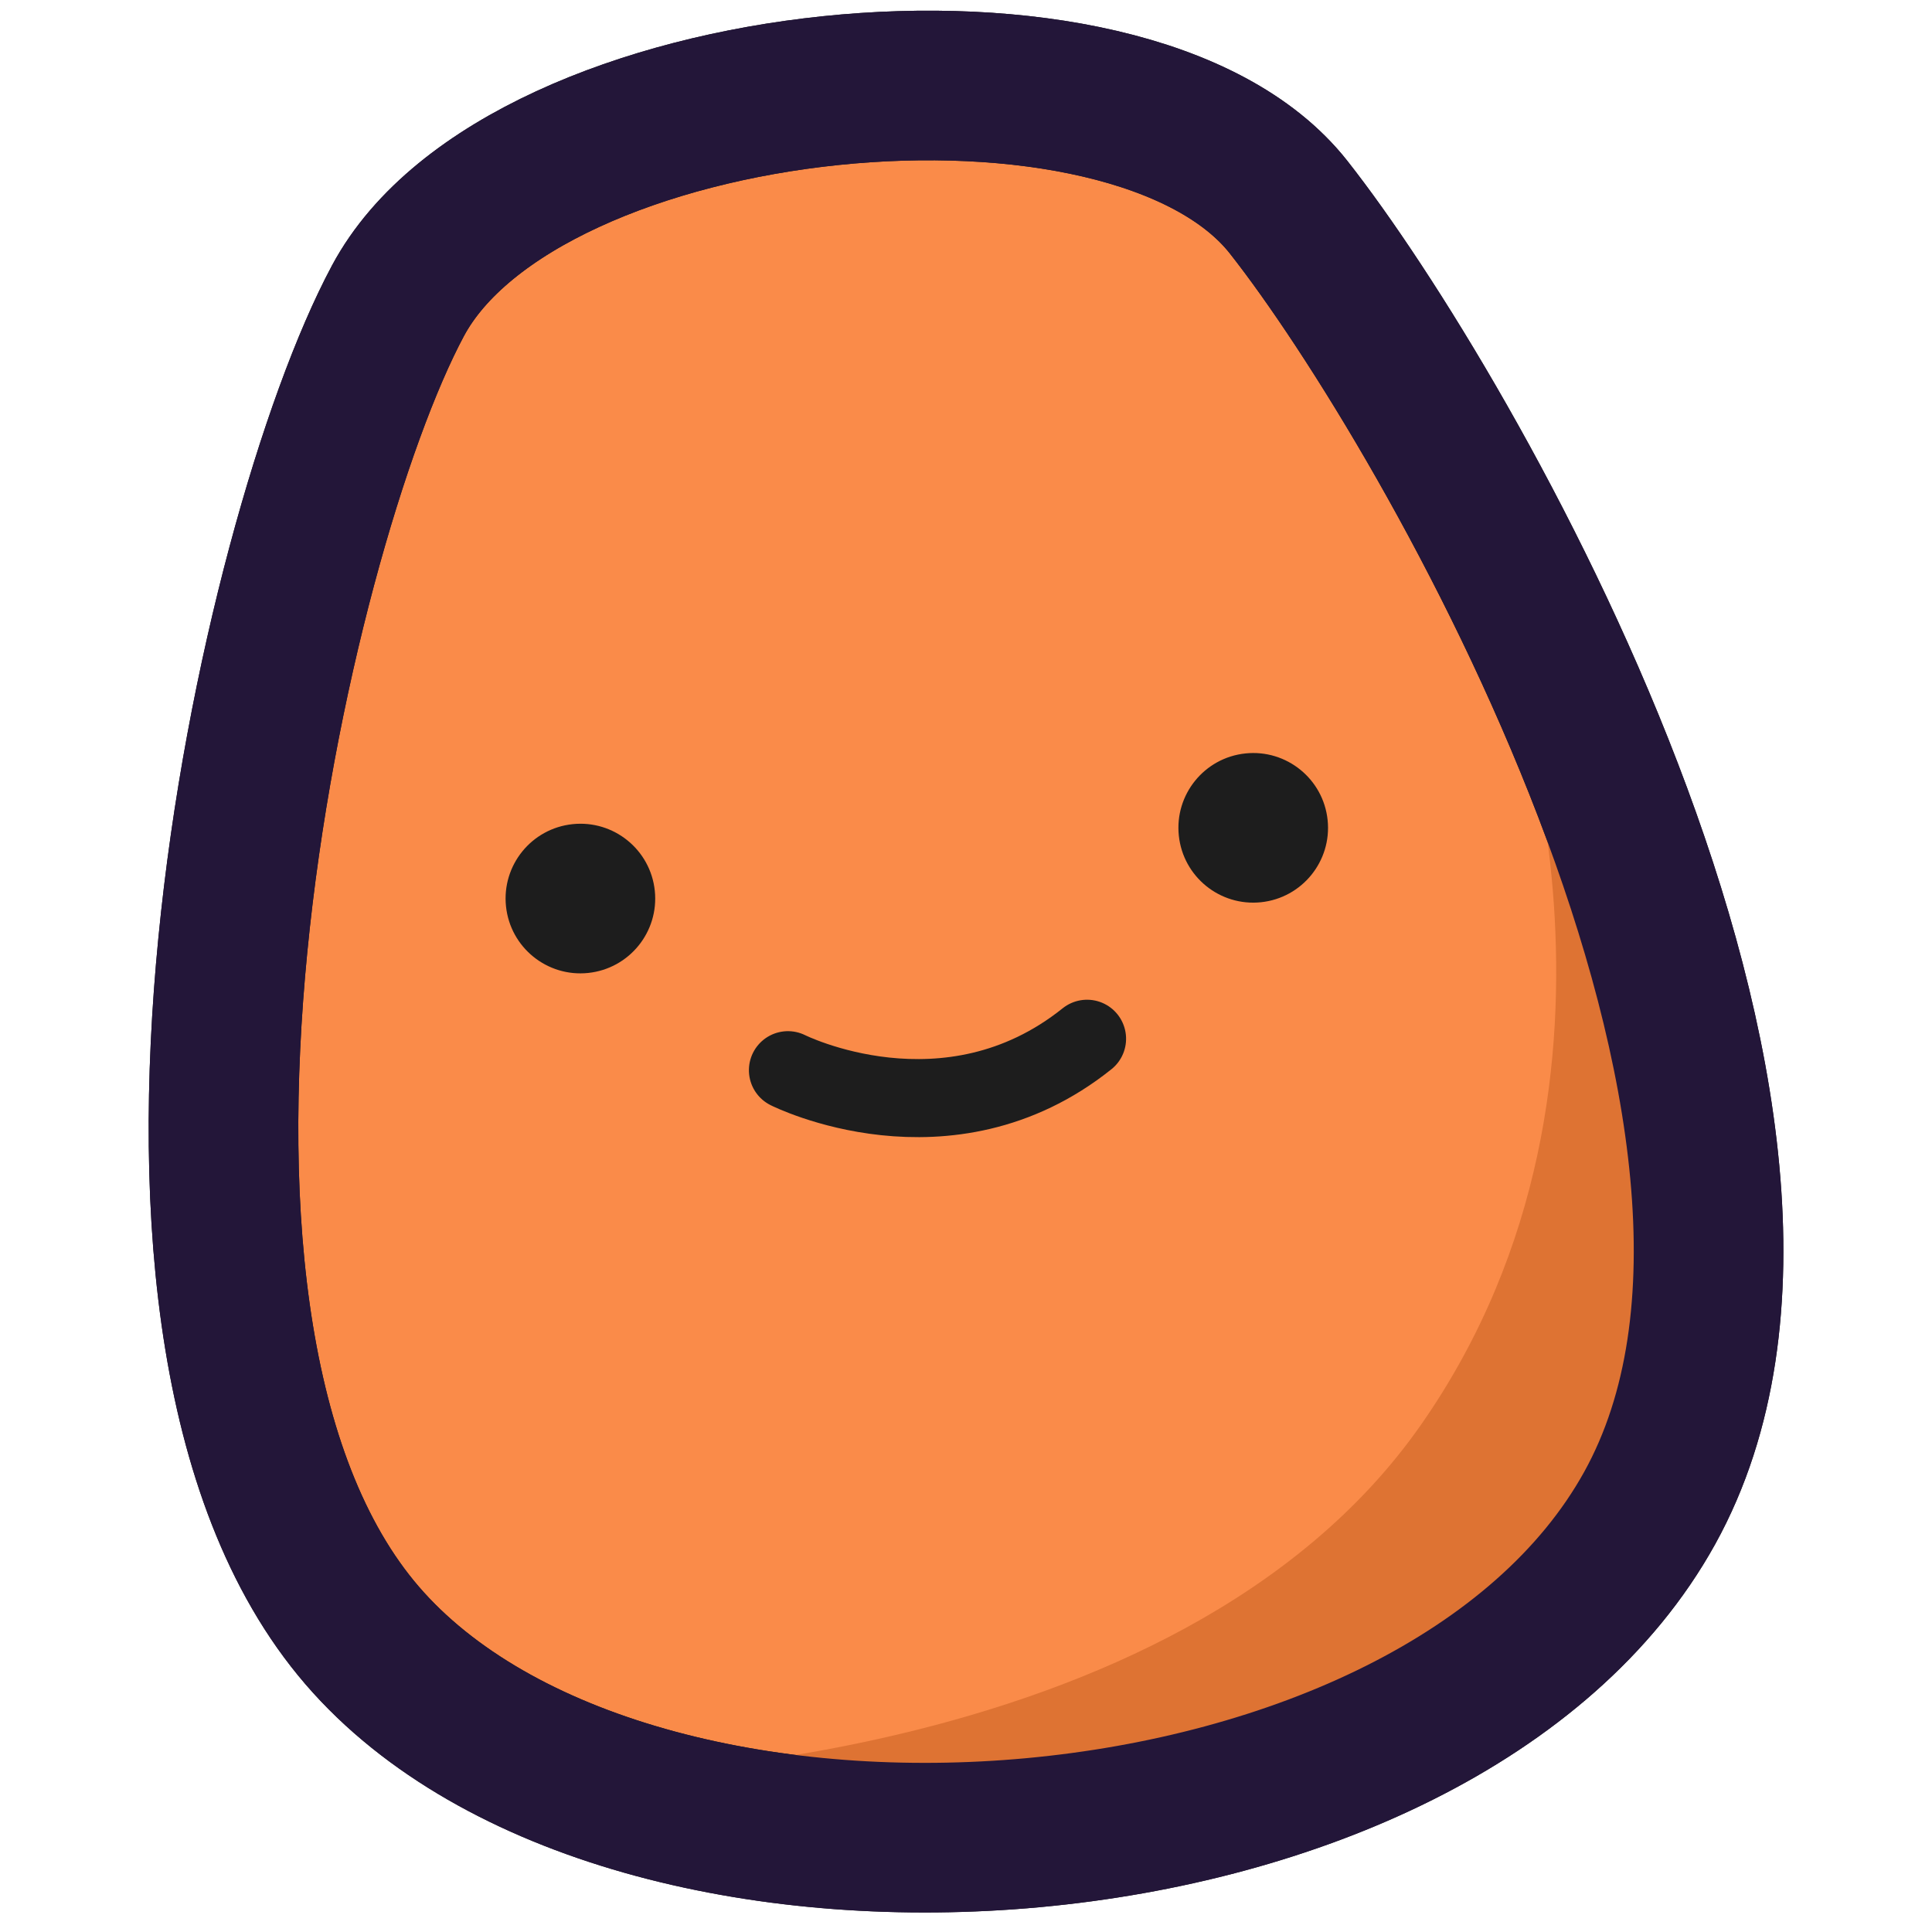
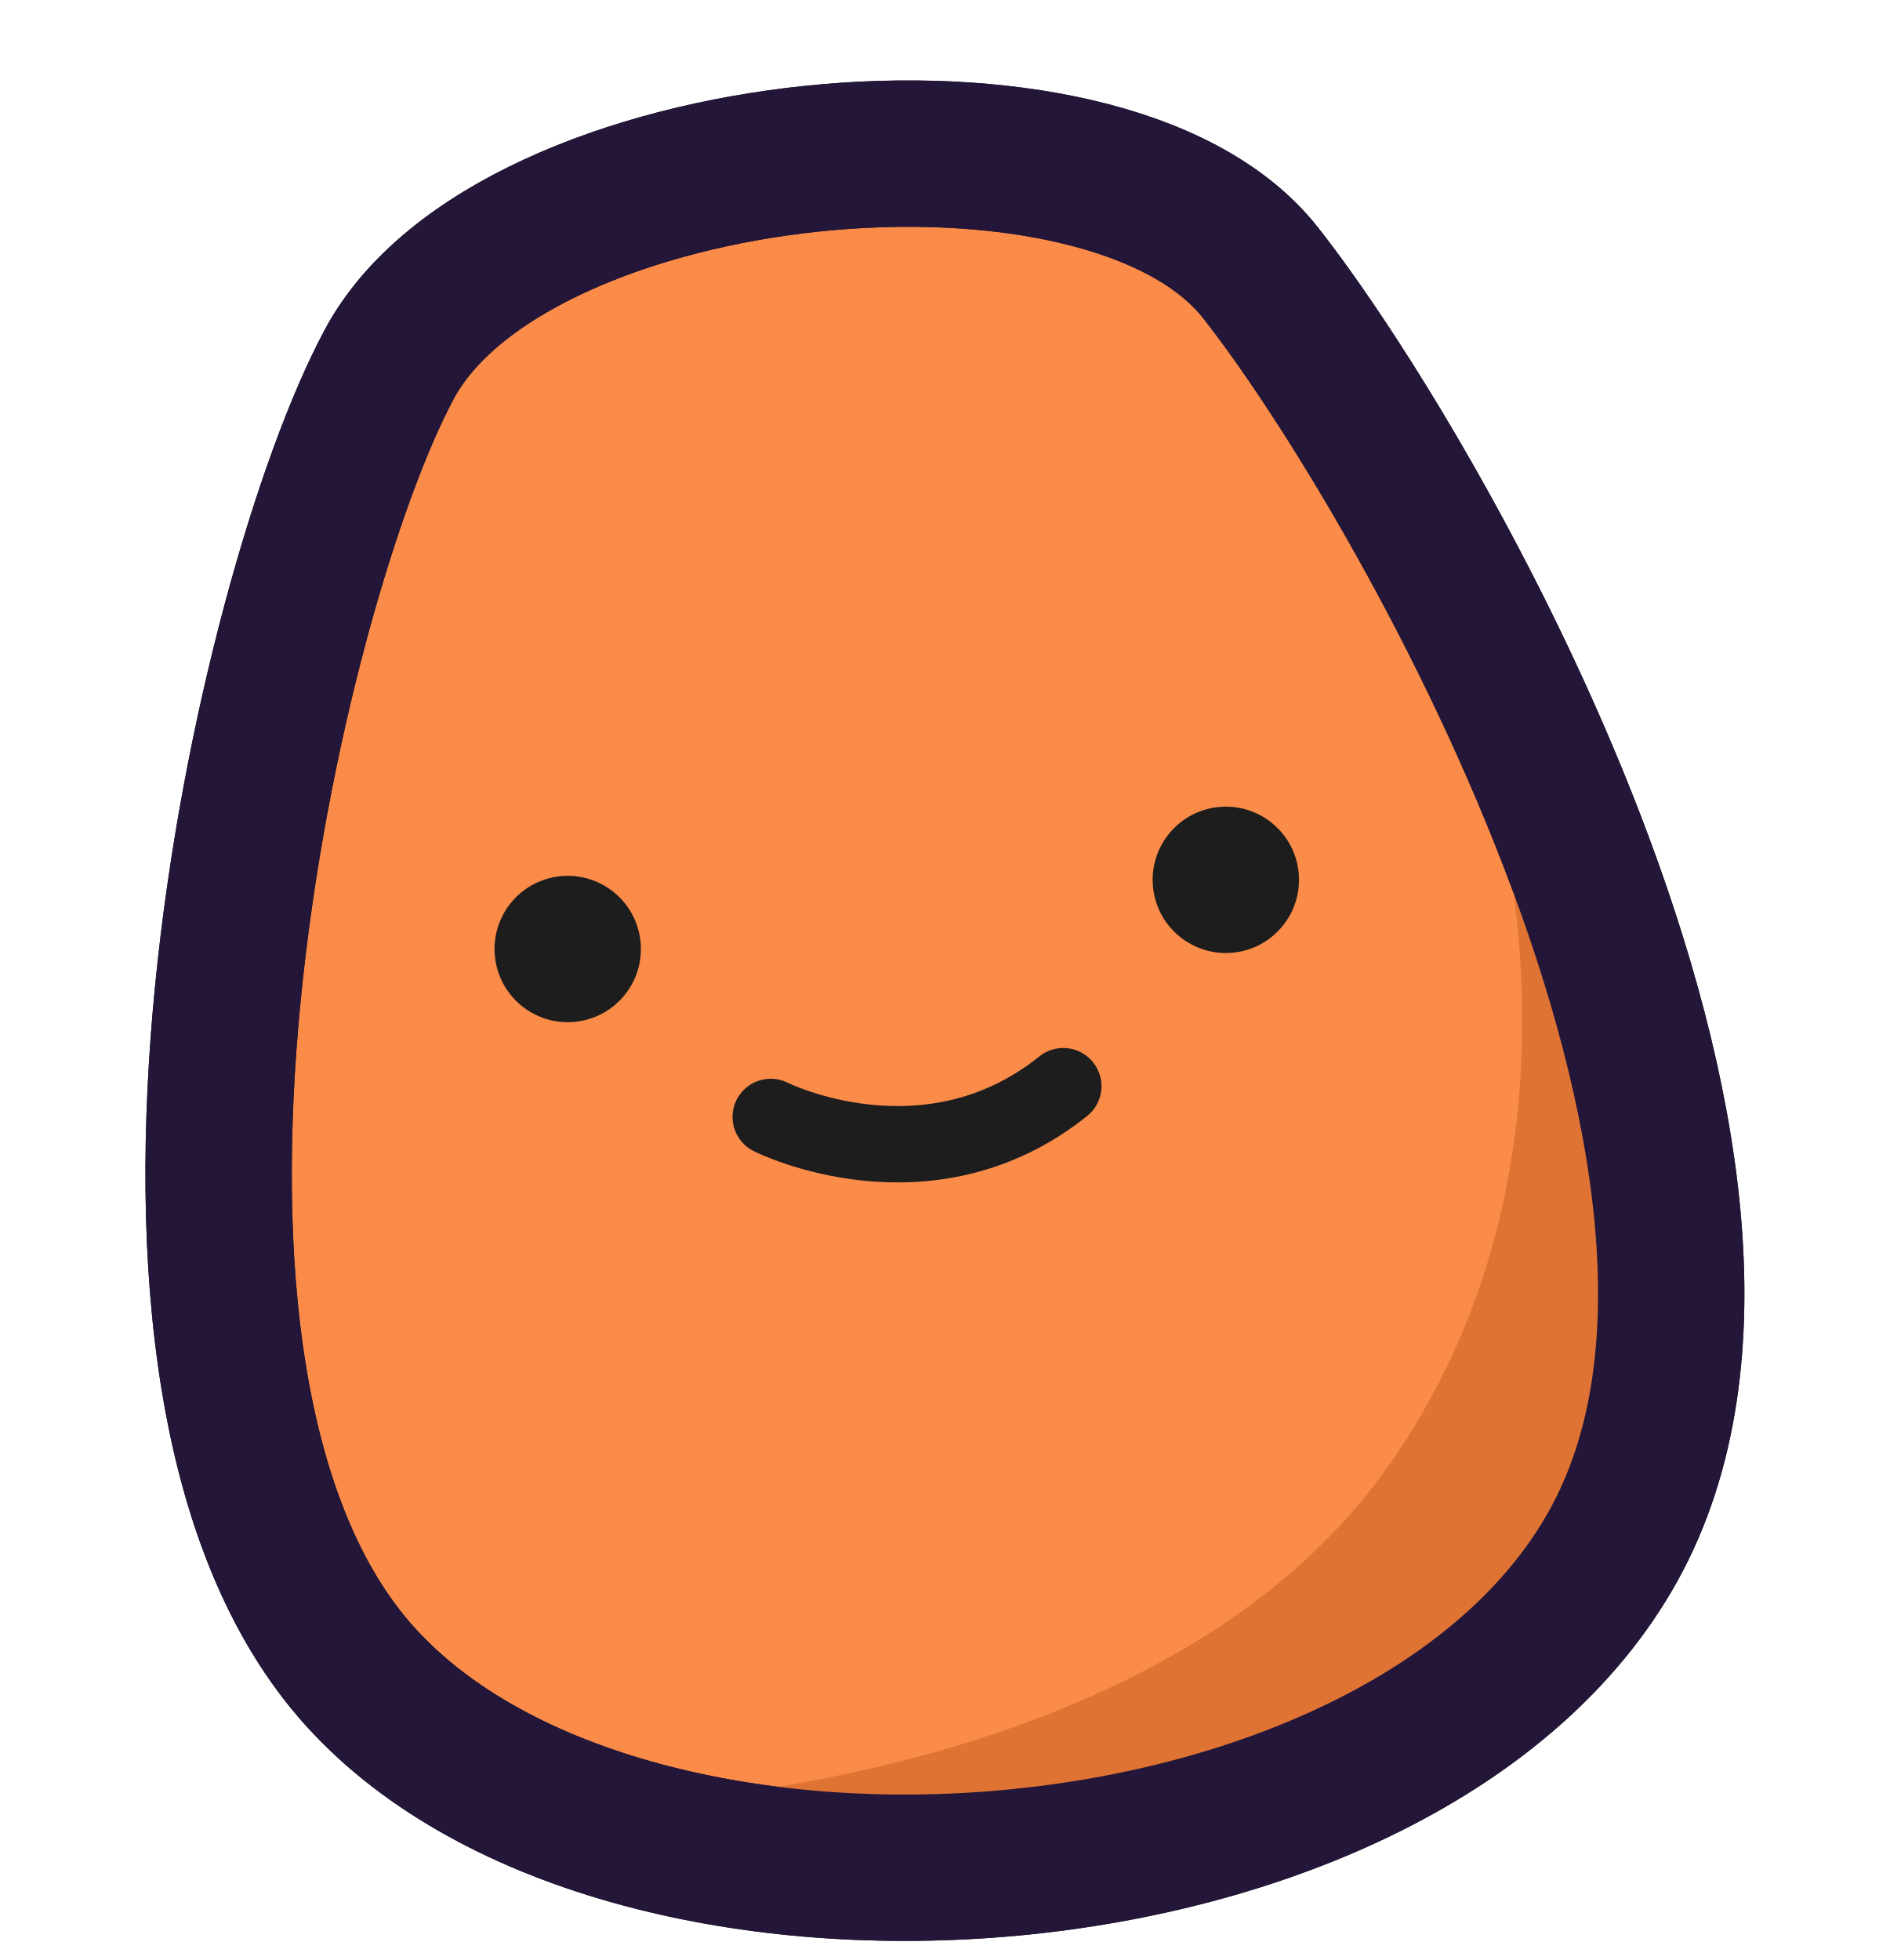
- <svg xmlns="http://www.w3.org/2000/svg" height="297" viewBox="0 0 297 297" width="297">
-   <g fill="none" fill-rule="evenodd" transform="matrix(.9945219 -.1045285 .1045285 .9945219 16.55765 25.50474)">
-     <path d="m42.208 25.282c-22.902 33.715-63.344 153.688-26.066 204.676 37.277 50.988 159.613 54.973 198.043 0 38.43-54.973-13.23-171.25-34.309-204.676-21.078-33.426-114.766-33.715-137.668 0z" fill="#fa8b49" stroke="#1d1d1d" stroke-width="23" />
-     <path d="m205.501 96.105s18.255 67.63-24.943 117.454c-43.198 49.824-134.563 40.135-134.563 40.135l77.076 16.895 87.728-37.175s10.684-23.049 11.477-25.008c.793-1.959 7.924-38.76 7.924-38.76l-9.02-33.164z" fill="#de7333" />
-     <path d="m42.208 25.282c-22.902 33.715-63.344 153.688-26.066 204.676 37.277 50.988 159.613 54.973 198.043 0 38.43-54.973-13.23-171.25-34.309-204.676-21.078-33.426-114.766-33.715-137.668 0z" stroke="#231639" stroke-width="23" />
-     <circle cx="60.495" cy="119.605" fill="#1d1d1d" r="11.5" />
-     <circle cx="164.495" cy="119.605" fill="#1d1d1d" r="11.5" />
-     <path d="m89.466 149.182s23.117 14.842 46.234 0" stroke="#1d1d1d" stroke-linecap="round" stroke-width="12" />
+ <svg xmlns="http://www.w3.org/2000/svg" width="297px" height="308px" viewBox="0 0 297 308" version="1.1">
+   <defs />
+   <g id="Page-1" stroke="none" stroke-width="1" fill="none" fill-rule="evenodd">
+     <g id="Artboard">
+       <g id="Group" transform="translate(145.5885, 159.1894) rotate(-6) translate(-145.5885, -159.1894) translate(30.08854, 23.68942)">
+         <path d="M42.208,25.282 C19.305,58.997 -21.136,178.97 16.141,229.958 C53.419,280.946 175.755,284.931 214.184,229.958 C252.614,174.986 200.954,58.708 179.876,25.282 C158.798,-8.143 65.11,-8.432 42.208,25.282 Z" id="Path" stroke="#1D1D1D" stroke-width="23" fill="#FA8B49" />
+         <path d="M205.501,96.105 C205.501,96.105 223.756,163.735 180.558,213.559 C137.36,263.383 45.995,253.693 45.995,253.693 L123.071,270.589 L210.798,233.414 C210.798,233.414 221.482,210.365 222.275,208.406 C223.068,206.447 230.199,169.646 230.199,169.646 L221.179,136.482 L205.501,96.105 Z" id="Path-3" fill="#DE7333" />
+         <path d="M42.208,25.282 C19.305,58.997 -21.136,178.97 16.141,229.958 C53.419,280.946 175.755,284.931 214.184,229.958 C252.614,174.986 200.954,58.708 179.876,25.282 C158.798,-8.143 65.11,-8.432 42.208,25.282 Z" id="Path-Copy" stroke="#231639" stroke-width="23" />
+         <circle id="Oval" fill="#1D1D1D" cx="60.495" cy="119.605" r="11.5" />
+         <circle id="Oval" fill="#1D1D1D" cx="164.495" cy="119.605" r="11.5" />
+         <path d="M89.466,149.182 C89.466,149.182 112.584,164.023 135.701,149.182" id="Path-2" stroke="#1D1D1D" stroke-width="12" stroke-linecap="round" />
+       </g>
+     </g>
  </g>
</svg>
